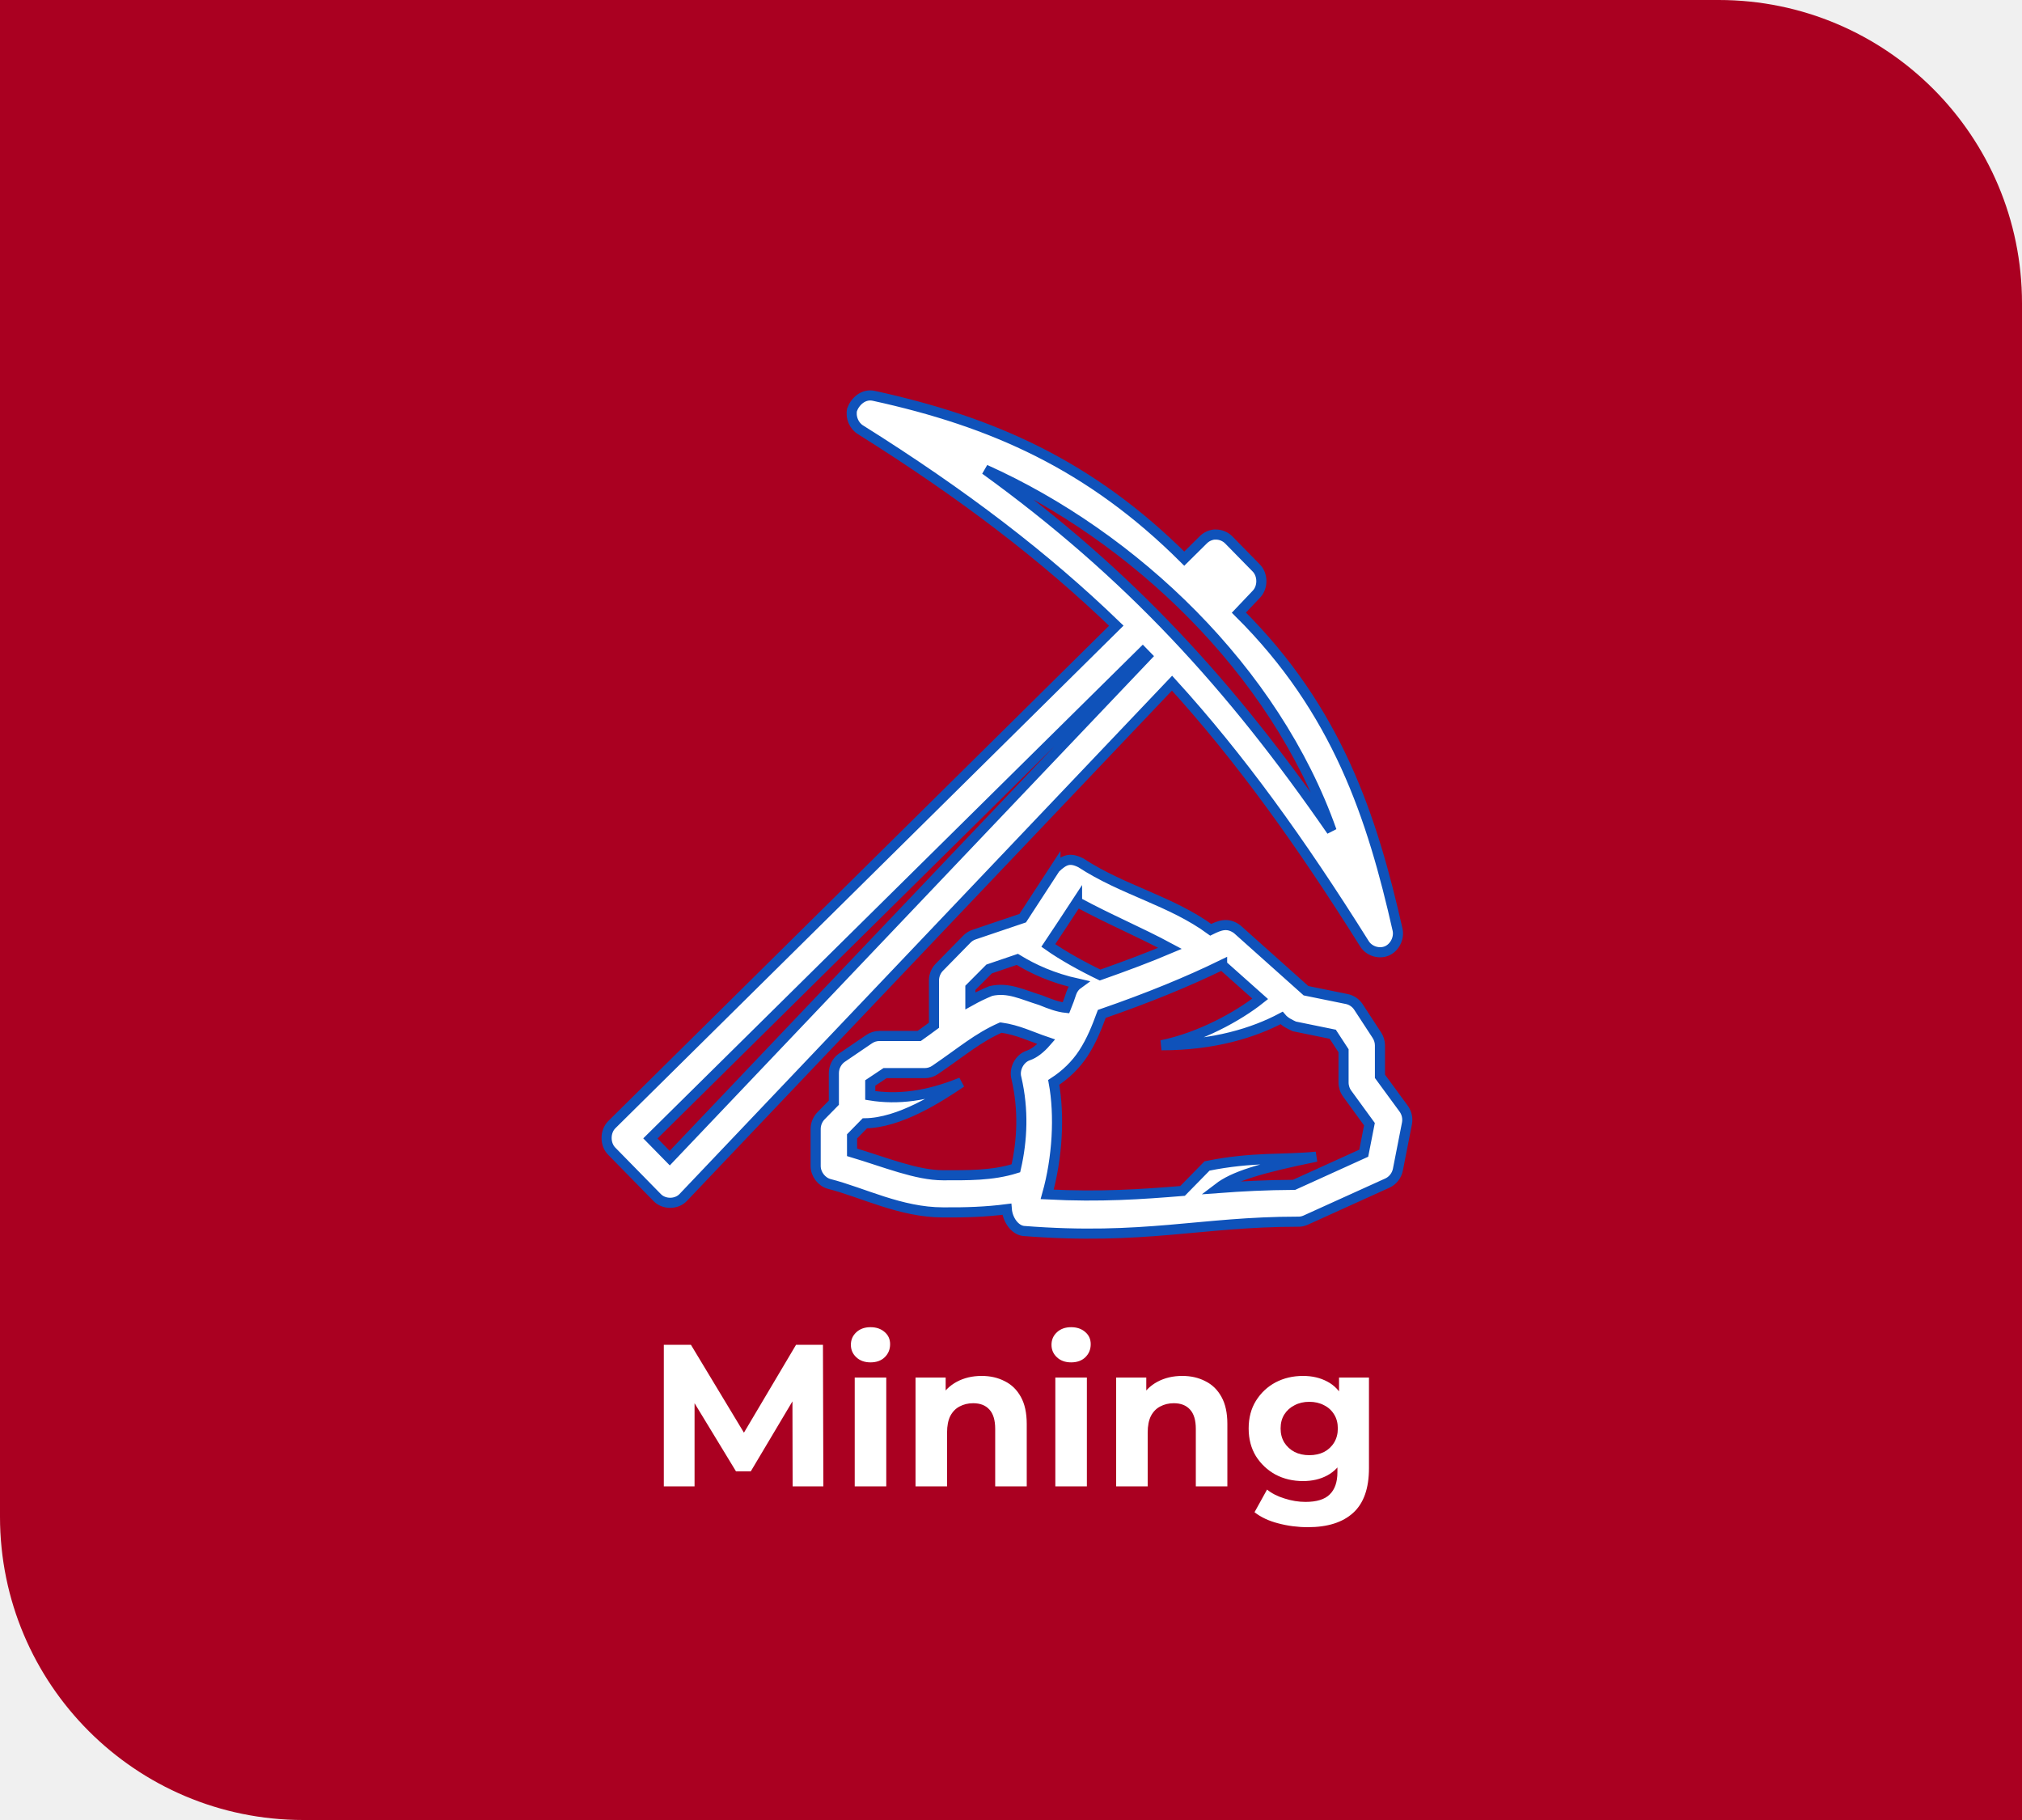
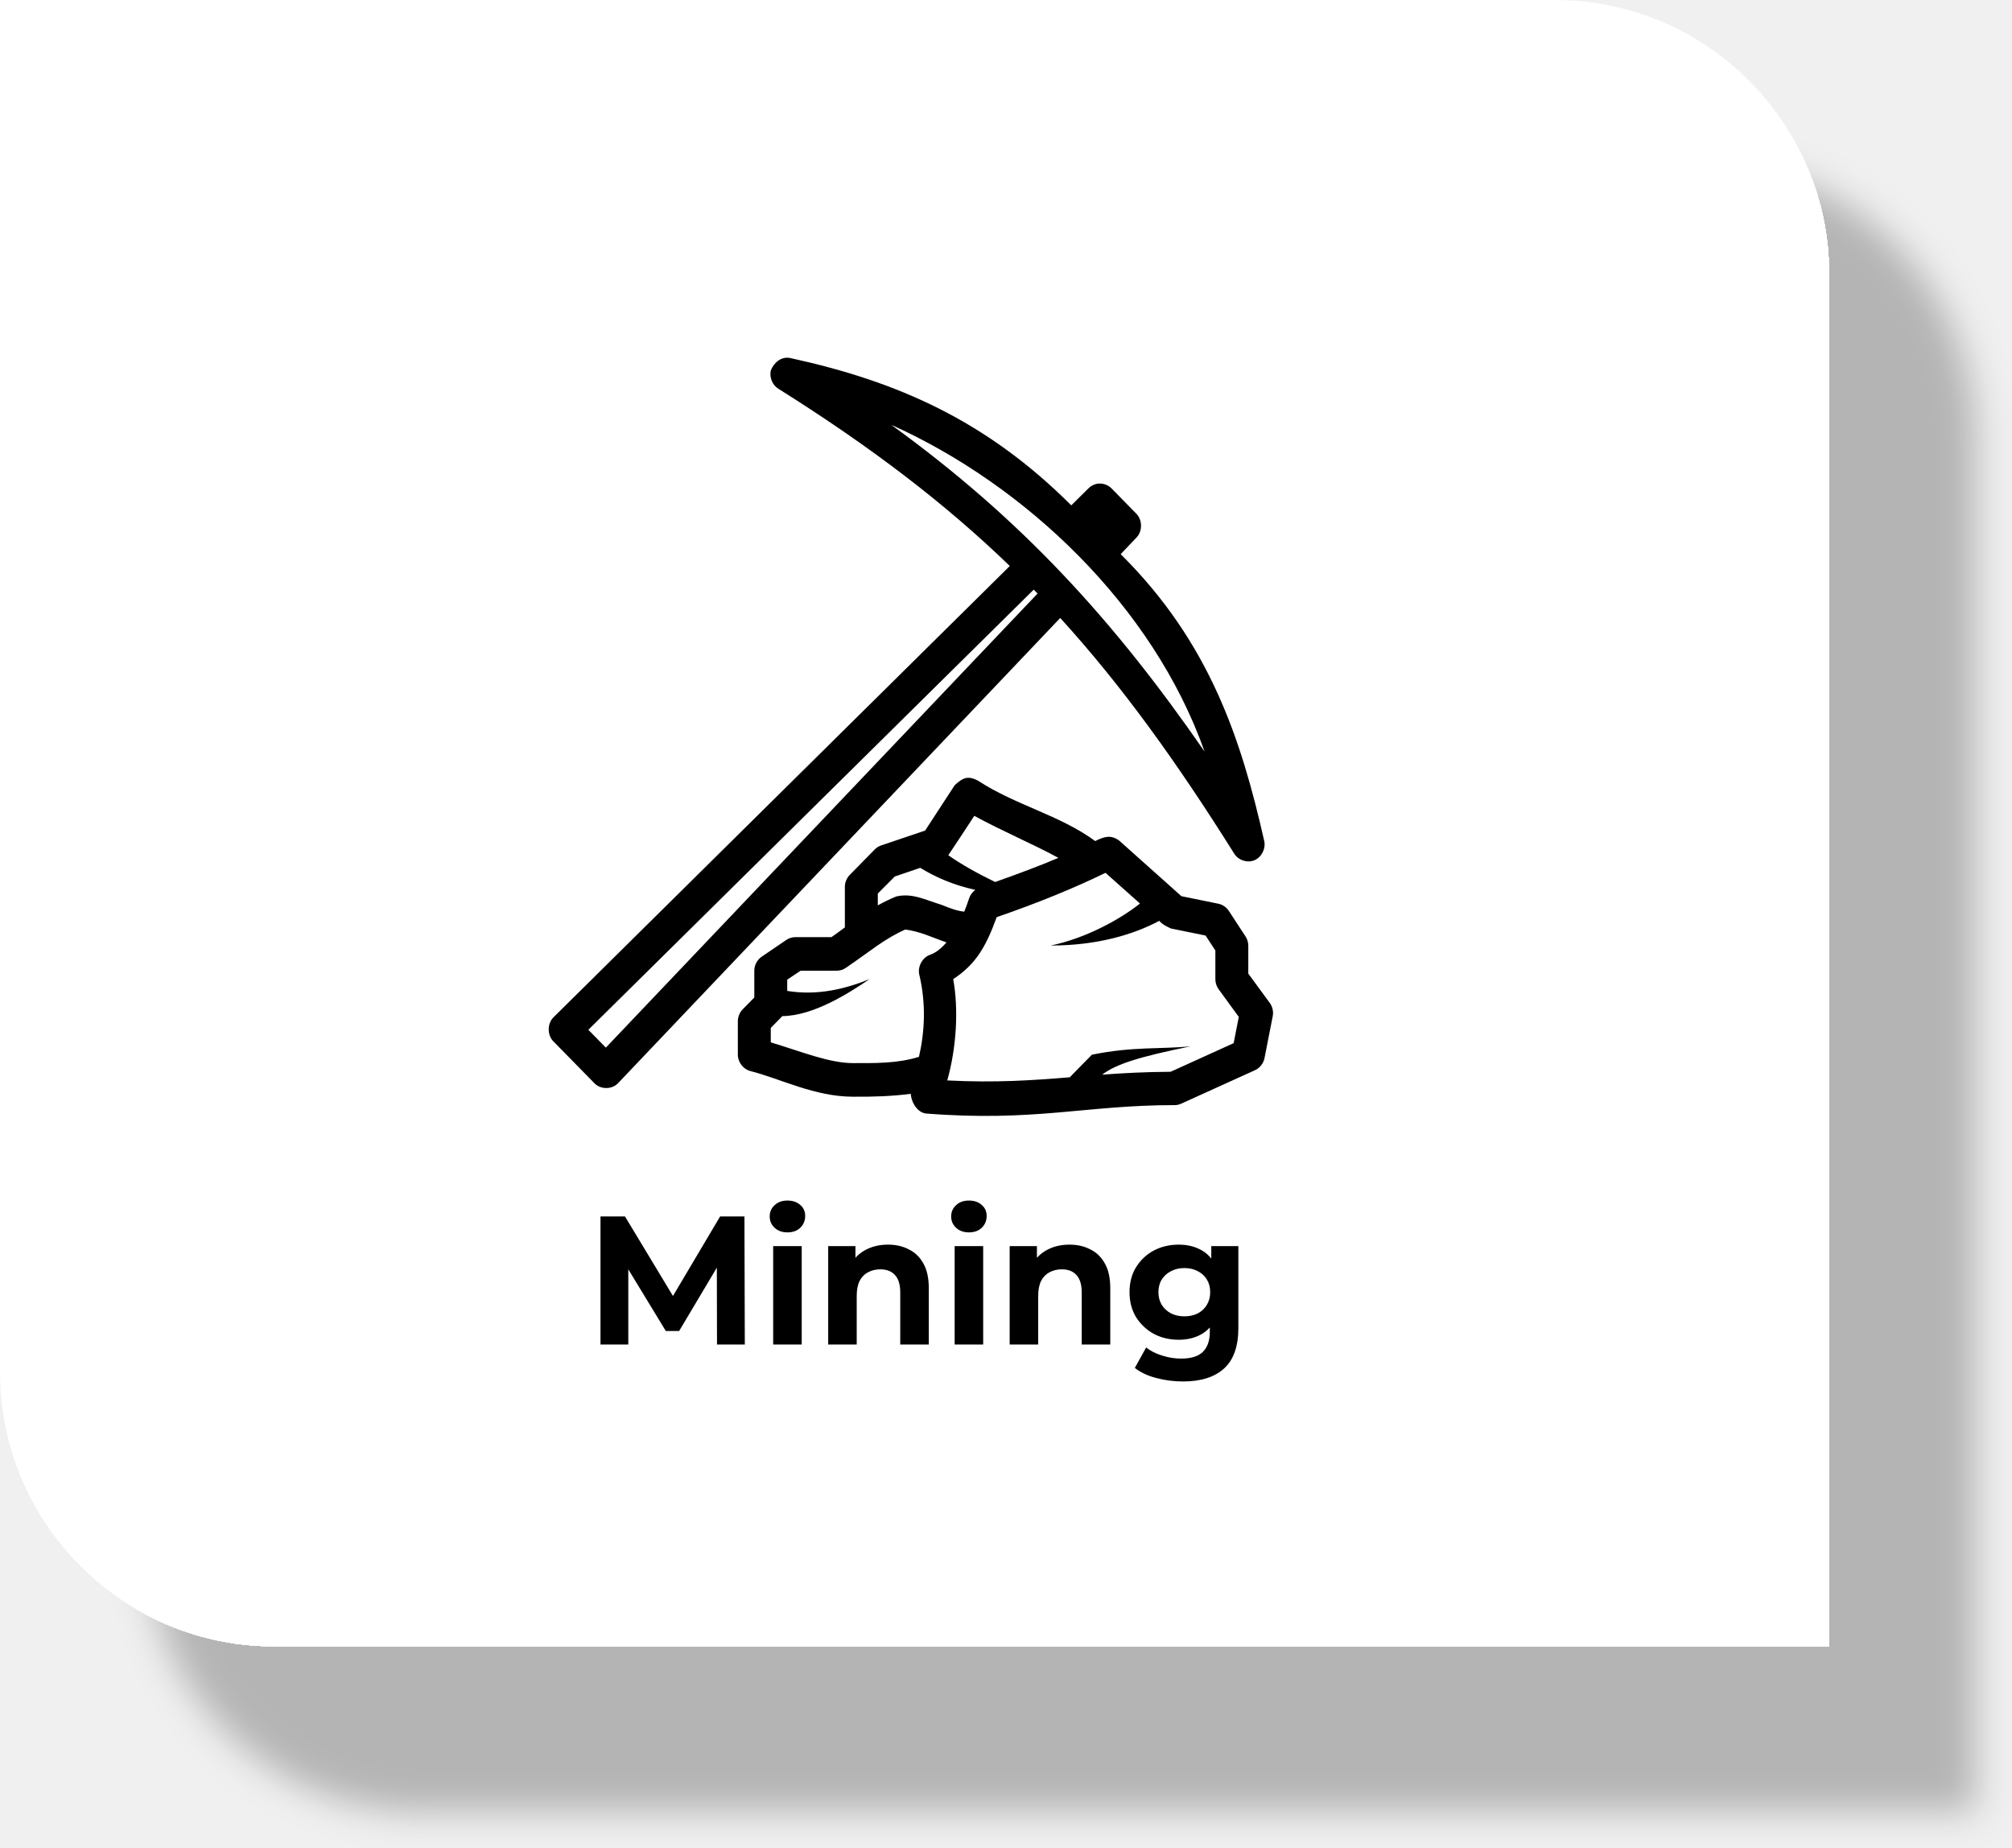
- <svg xmlns="http://www.w3.org/2000/svg" width="200" height="180" viewBox="0 0 200 180" fill="none">
-   <path d="M0 0H170C186.569 0 200 13.431 200 30V180H30C13.431 180 0 166.569 0 150V0Z" fill="#AA0021" />
-   <path d="M65.66 147V133H68.34L74.3 142.88H72.88L78.74 133H81.4L81.44 147H78.4L78.38 137.66H78.94L74.26 145.52H72.8L68.02 137.66H68.7V147H65.66ZM84.542 147V136.24H87.662V147H84.542ZM86.102 134.74C85.528 134.74 85.062 134.573 84.702 134.24C84.342 133.907 84.162 133.493 84.162 133C84.162 132.507 84.342 132.093 84.702 131.76C85.062 131.427 85.528 131.26 86.102 131.26C86.675 131.26 87.142 131.42 87.502 131.74C87.862 132.047 88.042 132.447 88.042 132.94C88.042 133.46 87.862 133.893 87.502 134.24C87.155 134.573 86.688 134.74 86.102 134.74ZM97.097 136.08C97.951 136.08 98.71 136.253 99.377 136.6C100.057 136.933 100.591 137.453 100.977 138.16C101.364 138.853 101.557 139.747 101.557 140.84V147H98.437V141.32C98.437 140.453 98.244 139.813 97.857 139.4C97.484 138.987 96.951 138.78 96.257 138.78C95.764 138.78 95.317 138.887 94.917 139.1C94.531 139.3 94.224 139.613 93.997 140.04C93.784 140.467 93.677 141.013 93.677 141.68V147H90.557V136.24H93.537V139.22L92.977 138.32C93.364 137.6 93.917 137.047 94.637 136.66C95.357 136.273 96.177 136.08 97.097 136.08ZM104.385 147V136.24H107.505V147H104.385ZM105.945 134.74C105.372 134.74 104.905 134.573 104.545 134.24C104.185 133.907 104.005 133.493 104.005 133C104.005 132.507 104.185 132.093 104.545 131.76C104.905 131.427 105.372 131.26 105.945 131.26C106.519 131.26 106.985 131.42 107.345 131.74C107.705 132.047 107.885 132.447 107.885 132.94C107.885 133.46 107.705 133.893 107.345 134.24C106.999 134.573 106.532 134.74 105.945 134.74ZM116.941 136.08C117.794 136.08 118.554 136.253 119.221 136.6C119.901 136.933 120.434 137.453 120.821 138.16C121.208 138.853 121.401 139.747 121.401 140.84V147H118.281V141.32C118.281 140.453 118.088 139.813 117.701 139.4C117.328 138.987 116.794 138.78 116.101 138.78C115.608 138.78 115.161 138.887 114.761 139.1C114.374 139.3 114.068 139.613 113.841 140.04C113.628 140.467 113.521 141.013 113.521 141.68V147H110.401V136.24H113.381V139.22L112.821 138.32C113.208 137.6 113.761 137.047 114.481 136.66C115.201 136.273 116.021 136.08 116.941 136.08ZM129.367 151.04C128.354 151.04 127.374 150.913 126.427 150.66C125.494 150.42 124.714 150.053 124.087 149.56L125.327 147.32C125.781 147.693 126.354 147.987 127.047 148.2C127.754 148.427 128.447 148.54 129.127 148.54C130.234 148.54 131.034 148.293 131.527 147.8C132.034 147.307 132.287 146.573 132.287 145.6V143.98L132.487 141.28L132.447 138.56V136.24H135.407V145.2C135.407 147.2 134.887 148.673 133.847 149.62C132.807 150.567 131.314 151.04 129.367 151.04ZM128.887 146.48C127.887 146.48 126.981 146.267 126.167 145.84C125.367 145.4 124.721 144.793 124.227 144.02C123.747 143.233 123.507 142.32 123.507 141.28C123.507 140.227 123.747 139.313 124.227 138.54C124.721 137.753 125.367 137.147 126.167 136.72C126.981 136.293 127.887 136.08 128.887 136.08C129.794 136.08 130.594 136.267 131.287 136.64C131.981 137 132.521 137.567 132.907 138.34C133.294 139.1 133.487 140.08 133.487 141.28C133.487 142.467 133.294 143.447 132.907 144.22C132.521 144.98 131.981 145.547 131.287 145.92C130.594 146.293 129.794 146.48 128.887 146.48ZM129.507 143.92C130.054 143.92 130.541 143.813 130.967 143.6C131.394 143.373 131.727 143.06 131.967 142.66C132.207 142.26 132.327 141.8 132.327 141.28C132.327 140.747 132.207 140.287 131.967 139.9C131.727 139.5 131.394 139.193 130.967 138.98C130.541 138.753 130.054 138.64 129.507 138.64C128.961 138.64 128.474 138.753 128.047 138.98C127.621 139.193 127.281 139.5 127.027 139.9C126.787 140.287 126.667 140.747 126.667 141.28C126.667 141.8 126.787 142.26 127.027 142.66C127.281 143.06 127.621 143.373 128.047 143.6C128.474 143.813 128.961 143.92 129.507 143.92Z" fill="white" />
-   <path d="M84.284 40.508C84.109 41.265 84.466 42.117 85.122 42.511C95.283 48.889 103.35 55.057 110.415 61.882L60.506 111.24C59.831 111.921 59.831 113.171 60.506 113.852L65.007 118.443C65.675 119.131 66.9 119.131 67.567 118.443L115.929 67.564C122.632 74.925 128.609 83.216 134.974 93.362C135.432 94.073 136.412 94.377 137.181 94.046C137.949 93.715 138.419 92.786 138.238 91.955C135.746 80.943 132.321 70.285 122.54 60.59L124.284 58.753C124.935 58.066 124.921 56.841 124.256 56.17L121.555 53.415C121.218 53.067 120.74 52.865 120.261 52.869H120.092C119.693 52.914 119.309 53.099 119.023 53.386L117.138 55.251C107.834 45.968 98.129 41.706 86.445 39.152C85.407 38.915 84.582 39.703 84.284 40.507L84.284 40.508ZM97.445 46.443C112.134 53.039 126.08 66.246 131.712 82.171C121.785 67.808 111.69 56.747 97.445 46.443ZM113.031 64.465C113.171 64.608 113.313 64.751 113.452 64.895L66.245 114.541L64.332 112.59L113.031 64.465ZM104.394 85.843L101.158 90.808L96.319 92.444C96.054 92.538 95.811 92.697 95.616 92.903L92.915 95.658C92.581 95.995 92.385 96.47 92.381 96.95V101.397C91.902 101.751 91.432 102.098 90.918 102.459H86.98C86.621 102.459 86.263 102.57 85.967 102.775L83.266 104.612C82.783 104.948 82.478 105.536 82.479 106.133V109.06L81.212 110.351C80.878 110.689 80.682 111.163 80.678 111.643V115.316C80.678 116.123 81.263 116.893 82.028 117.095C85.356 117.943 89.08 119.907 93.282 119.907C95.55 119.924 97.523 119.857 99.584 119.591C99.667 120.639 100.377 121.646 101.243 121.744C113.172 122.68 118.708 120.826 128.392 120.826C128.642 120.835 128.893 120.781 129.124 120.682L137.226 117.009C137.752 116.773 138.153 116.265 138.266 115.689L139.167 111.098C139.263 110.591 139.137 110.044 138.829 109.634L136.494 106.449V103.378C136.489 103.022 136.38 102.668 136.184 102.374L134.384 99.619C134.131 99.216 133.717 98.92 133.258 98.815L129.179 97.983L122.371 91.9C121.418 91.206 120.658 91.512 119.754 91.957C115.834 89.081 111.095 88.075 106.897 85.328C105.791 84.78 105.26 85.047 104.394 85.845V85.843ZM106.532 89.201C109.812 90.979 112.643 92.129 115.731 93.792C113.652 94.675 111.339 95.54 108.811 96.432C107.003 95.559 105.092 94.498 103.691 93.505C104.643 92.091 105.589 90.634 106.532 89.2L106.532 89.201ZM100.624 94.883C102.209 95.856 104.131 96.737 106.644 97.294C106.332 97.517 106.091 97.843 105.969 98.212C105.817 98.676 105.639 99.176 105.435 99.675C104.655 99.594 103.905 99.315 102.959 98.93C101.041 98.338 99.739 97.621 98.007 98.011C97.263 98.315 96.604 98.641 95.982 98.987V97.696L97.839 95.831L100.624 94.883ZM120.88 95.429L124.65 98.786C122.474 100.521 118.685 102.603 114.887 103.377C120.067 103.377 124.012 102.141 126.76 100.68C127.108 101.092 127.617 101.318 128.026 101.512L131.824 102.287L132.893 103.922V107.051C132.891 107.451 133.022 107.851 133.259 108.17L135.454 111.183L134.891 114.053L127.999 117.181C125.228 117.196 122.828 117.324 120.515 117.496C122.002 116.36 124.461 115.566 130.193 114.397C126.937 114.726 123.891 114.397 119.39 115.315L116.97 117.783C112.939 118.111 108.891 118.403 103.578 118.127C104.595 114.511 104.828 110.315 104.226 107.05C105.406 106.287 106.406 105.321 107.152 104.18C107.985 102.905 108.511 101.549 108.98 100.277C113.608 98.678 117.552 97.052 120.88 95.428L120.88 95.429ZM98.993 101.627C100.684 101.854 102.012 102.535 103.494 103.034C102.904 103.714 102.281 104.192 101.722 104.382C100.837 104.67 100.278 105.74 100.54 106.649C101.258 109.757 101.124 112.75 100.484 115.545C98.118 116.29 95.66 116.233 93.282 116.234C90.651 116.234 87.593 114.957 84.279 113.966V112.388L85.545 111.096C88.975 111.06 92.861 108.556 95.082 107.05C91.658 108.447 88.764 108.772 86.079 108.341V107.107L87.542 106.132H91.481C91.839 106.133 92.197 106.021 92.493 105.816C95.16 104.003 96.664 102.66 98.992 101.627L98.993 101.627Z" fill="white" stroke="#0F52BA" />
+ <svg xmlns="http://www.w3.org/2000/svg" width="220" height="202" viewBox="0 0 220 202" fill="none">
+   <g filter="url(#filter0_d_754_2933)">
+     <path d="M0 0H170C186.569 0 200 13.431 200 30V180H30C13.431 180 0 166.569 0 150V0Z" fill="white" />
+     <path d="M65.66 147V133H68.34L74.3 142.88H72.88L78.74 133H81.4L81.44 147H78.4L78.38 137.66H78.94L74.26 145.52H72.8L68.02 137.66H68.7V147H65.66ZM84.542 147V136.24H87.662V147H84.542ZM86.102 134.74C85.528 134.74 85.062 134.573 84.702 134.24C84.342 133.907 84.162 133.493 84.162 133C84.162 132.507 84.342 132.093 84.702 131.76C85.062 131.427 85.528 131.26 86.102 131.26C86.675 131.26 87.142 131.42 87.502 131.74C87.862 132.047 88.042 132.447 88.042 132.94C88.042 133.46 87.862 133.893 87.502 134.24C87.155 134.573 86.688 134.74 86.102 134.74ZM97.097 136.08C97.951 136.08 98.71 136.253 99.377 136.6C100.057 136.933 100.591 137.453 100.977 138.16C101.364 138.853 101.557 139.747 101.557 140.84V147H98.437V141.32C98.437 140.453 98.244 139.813 97.857 139.4C97.484 138.987 96.951 138.78 96.257 138.78C95.764 138.78 95.317 138.887 94.917 139.1C94.531 139.3 94.224 139.613 93.997 140.04C93.784 140.467 93.677 141.013 93.677 141.68V147H90.557V136.24H93.537V139.22L92.977 138.32C93.364 137.6 93.917 137.047 94.637 136.66C95.357 136.273 96.177 136.08 97.097 136.08ZM104.385 147V136.24H107.505V147H104.385ZM105.945 134.74C105.372 134.74 104.905 134.573 104.545 134.24C104.185 133.907 104.005 133.493 104.005 133C104.005 132.507 104.185 132.093 104.545 131.76C104.905 131.427 105.372 131.26 105.945 131.26C106.519 131.26 106.985 131.42 107.345 131.74C107.705 132.047 107.885 132.447 107.885 132.94C107.885 133.46 107.705 133.893 107.345 134.24C106.999 134.573 106.532 134.74 105.945 134.74ZM116.941 136.08C117.794 136.08 118.554 136.253 119.221 136.6C119.901 136.933 120.434 137.453 120.821 138.16C121.208 138.853 121.401 139.747 121.401 140.84V147H118.281V141.32C118.281 140.453 118.088 139.813 117.701 139.4C117.328 138.987 116.794 138.78 116.101 138.78C115.608 138.78 115.161 138.887 114.761 139.1C114.374 139.3 114.068 139.613 113.841 140.04C113.628 140.467 113.521 141.013 113.521 141.68V147H110.401V136.24H113.381V139.22L112.821 138.32C113.208 137.6 113.761 137.047 114.481 136.66C115.201 136.273 116.021 136.08 116.941 136.08ZM129.367 151.04C128.354 151.04 127.374 150.913 126.427 150.66C125.494 150.42 124.714 150.053 124.087 149.56L125.327 147.32C125.781 147.693 126.354 147.987 127.047 148.2C127.754 148.427 128.447 148.54 129.127 148.54C130.234 148.54 131.034 148.293 131.527 147.8C132.034 147.307 132.287 146.573 132.287 145.6V143.98L132.487 141.28L132.447 138.56V136.24H135.407V145.2C135.407 147.2 134.887 148.673 133.847 149.62C132.807 150.567 131.314 151.04 129.367 151.04ZM128.887 146.48C127.887 146.48 126.981 146.267 126.167 145.84C125.367 145.4 124.721 144.793 124.227 144.02C123.747 143.233 123.507 142.32 123.507 141.28C123.507 140.227 123.747 139.313 124.227 138.54C124.721 137.753 125.367 137.147 126.167 136.72C126.981 136.293 127.887 136.08 128.887 136.08C129.794 136.08 130.594 136.267 131.287 136.64C131.981 137 132.521 137.567 132.907 138.34C133.294 139.1 133.487 140.08 133.487 141.28C133.487 142.467 133.294 143.447 132.907 144.22C132.521 144.98 131.981 145.547 131.287 145.92C130.594 146.293 129.794 146.48 128.887 146.48ZM129.507 143.92C130.054 143.92 130.541 143.813 130.967 143.6C131.394 143.373 131.727 143.06 131.967 142.66C132.207 142.26 132.327 141.8 132.327 141.28C132.327 140.747 132.207 140.287 131.967 139.9C131.727 139.5 131.394 139.193 130.967 138.98C130.541 138.753 130.054 138.64 129.507 138.64C128.961 138.64 128.474 138.753 128.047 138.98C127.621 139.193 127.281 139.5 127.027 139.9C126.787 140.287 126.667 140.747 126.667 141.28C126.667 141.8 126.787 142.26 127.027 142.66C127.281 143.06 127.621 143.373 128.047 143.6C128.474 143.813 128.961 143.92 129.507 143.92Z" fill="black" />
+     <path d="M84.284 40.508C84.109 41.265 84.466 42.117 85.122 42.511C95.283 48.889 103.35 55.057 110.415 61.882L60.506 111.24C59.831 111.921 59.831 113.171 60.506 113.852L65.007 118.443C65.675 119.131 66.9 119.131 67.567 118.443L115.929 67.564C122.632 74.925 128.609 83.216 134.974 93.362C135.432 94.073 136.412 94.377 137.181 94.046C137.949 93.715 138.419 92.786 138.238 91.955C135.746 80.943 132.321 70.285 122.54 60.59L124.284 58.753C124.935 58.066 124.921 56.841 124.256 56.17L121.555 53.415C121.218 53.067 120.74 52.865 120.261 52.869H120.092C119.693 52.914 119.309 53.099 119.023 53.386L117.138 55.251C107.834 45.968 98.129 41.706 86.445 39.152C85.407 38.915 84.582 39.703 84.284 40.507L84.284 40.508ZM97.445 46.443C112.134 53.039 126.08 66.246 131.712 82.171C121.785 67.808 111.69 56.747 97.445 46.443V46.443ZM113.031 64.465C113.171 64.608 113.313 64.751 113.452 64.895L66.245 114.541L64.332 112.59L113.031 64.465ZM104.394 85.843L101.158 90.808L96.319 92.444C96.054 92.538 95.811 92.697 95.616 92.903L92.915 95.658C92.581 95.995 92.385 96.47 92.381 96.95V101.397C91.902 101.751 91.432 102.098 90.918 102.459H86.98C86.621 102.459 86.263 102.57 85.967 102.775L83.266 104.612C82.783 104.948 82.478 105.536 82.479 106.133V109.06L81.212 110.351C80.878 110.689 80.682 111.163 80.678 111.643V115.316C80.678 116.123 81.263 116.893 82.028 117.095C85.356 117.943 89.08 119.907 93.282 119.907C95.55 119.924 97.523 119.857 99.584 119.591C99.667 120.639 100.377 121.646 101.243 121.744C113.172 122.68 118.708 120.826 128.392 120.826C128.642 120.835 128.893 120.781 129.124 120.682L137.226 117.009C137.752 116.773 138.153 116.265 138.266 115.689L139.167 111.098C139.263 110.591 139.137 110.044 138.829 109.634L136.494 106.449V103.378C136.489 103.022 136.38 102.668 136.184 102.374L134.384 99.619C134.131 99.216 133.717 98.92 133.258 98.815L129.179 97.983L122.371 91.9C121.418 91.206 120.658 91.512 119.754 91.957C115.834 89.081 111.095 88.075 106.897 85.328C105.791 84.78 105.26 85.047 104.394 85.845V85.843ZM106.532 89.201C109.812 90.979 112.643 92.129 115.731 93.792C113.652 94.675 111.339 95.54 108.811 96.432C107.003 95.559 105.092 94.498 103.691 93.505C104.643 92.091 105.589 90.634 106.532 89.2L106.532 89.201ZM100.624 94.883C102.209 95.856 104.131 96.737 106.644 97.294C106.332 97.517 106.091 97.843 105.969 98.212C105.817 98.676 105.639 99.176 105.435 99.675C104.655 99.594 103.905 99.315 102.959 98.93C101.041 98.338 99.739 97.621 98.007 98.011C97.263 98.315 96.604 98.641 95.982 98.987V97.696L97.839 95.831L100.624 94.883ZM120.88 95.429L124.65 98.786C122.474 100.521 118.685 102.603 114.887 103.377C120.067 103.377 124.012 102.141 126.76 100.68C127.108 101.092 127.617 101.318 128.026 101.512L131.824 102.287L132.893 103.922V107.051C132.891 107.451 133.022 107.851 133.259 108.17L135.454 111.183L134.891 114.053L127.999 117.181C125.228 117.196 122.828 117.324 120.515 117.496C122.002 116.36 124.461 115.566 130.193 114.397C126.937 114.726 123.891 114.397 119.39 115.315L116.97 117.783C112.939 118.111 108.891 118.403 103.578 118.127C104.595 114.511 104.828 110.315 104.226 107.05C105.406 106.287 106.406 105.321 107.152 104.18C107.985 102.905 108.511 101.549 108.98 100.277C113.608 98.678 117.552 97.052 120.88 95.428L120.88 95.429ZM98.993 101.627C100.684 101.854 102.012 102.535 103.494 103.034C102.904 103.714 102.281 104.192 101.722 104.382C100.837 104.67 100.278 105.74 100.54 106.649C101.258 109.757 101.124 112.75 100.484 115.545C98.118 116.29 95.66 116.233 93.282 116.234C90.651 116.234 87.593 114.957 84.279 113.966V112.388L85.545 111.096C88.975 111.06 92.861 108.556 95.082 107.05C91.658 108.447 88.764 108.772 86.079 108.341V107.107L87.542 106.132H91.481C91.839 106.133 92.197 106.021 92.493 105.816C95.16 104.003 96.664 102.66 98.992 101.627L98.993 101.627Z" fill="black" />
+   </g>
+   <defs>
+     <filter id="filter0_d_754_2933" x="0" y="0" width="220" height="202" filterUnits="userSpaceOnUse" color-interpolation-filters="sRGB">
+       <feFlood flood-opacity="0" result="BackgroundImageFix" />
+       <feColorMatrix in="SourceAlpha" type="matrix" values="0 0 0 0 0 0 0 0 0 0 0 0 0 0 0 0 0 0 127 0" result="hardAlpha" />
+       <feOffset dx="16" dy="18" />
+       <feGaussianBlur stdDeviation="2" />
+       <feComposite in2="hardAlpha" operator="out" />
+       <feColorMatrix type="matrix" values="0 0 0 0 0 0 0 0 0 0 0 0 0 0 0 0 0 0 0.25 0" />
+       <feBlend mode="normal" in2="BackgroundImageFix" result="effect1_dropShadow_754_2933" />
+       <feBlend mode="normal" in="SourceGraphic" in2="effect1_dropShadow_754_2933" result="shape" />
+     </filter>
+   </defs>
</svg>
